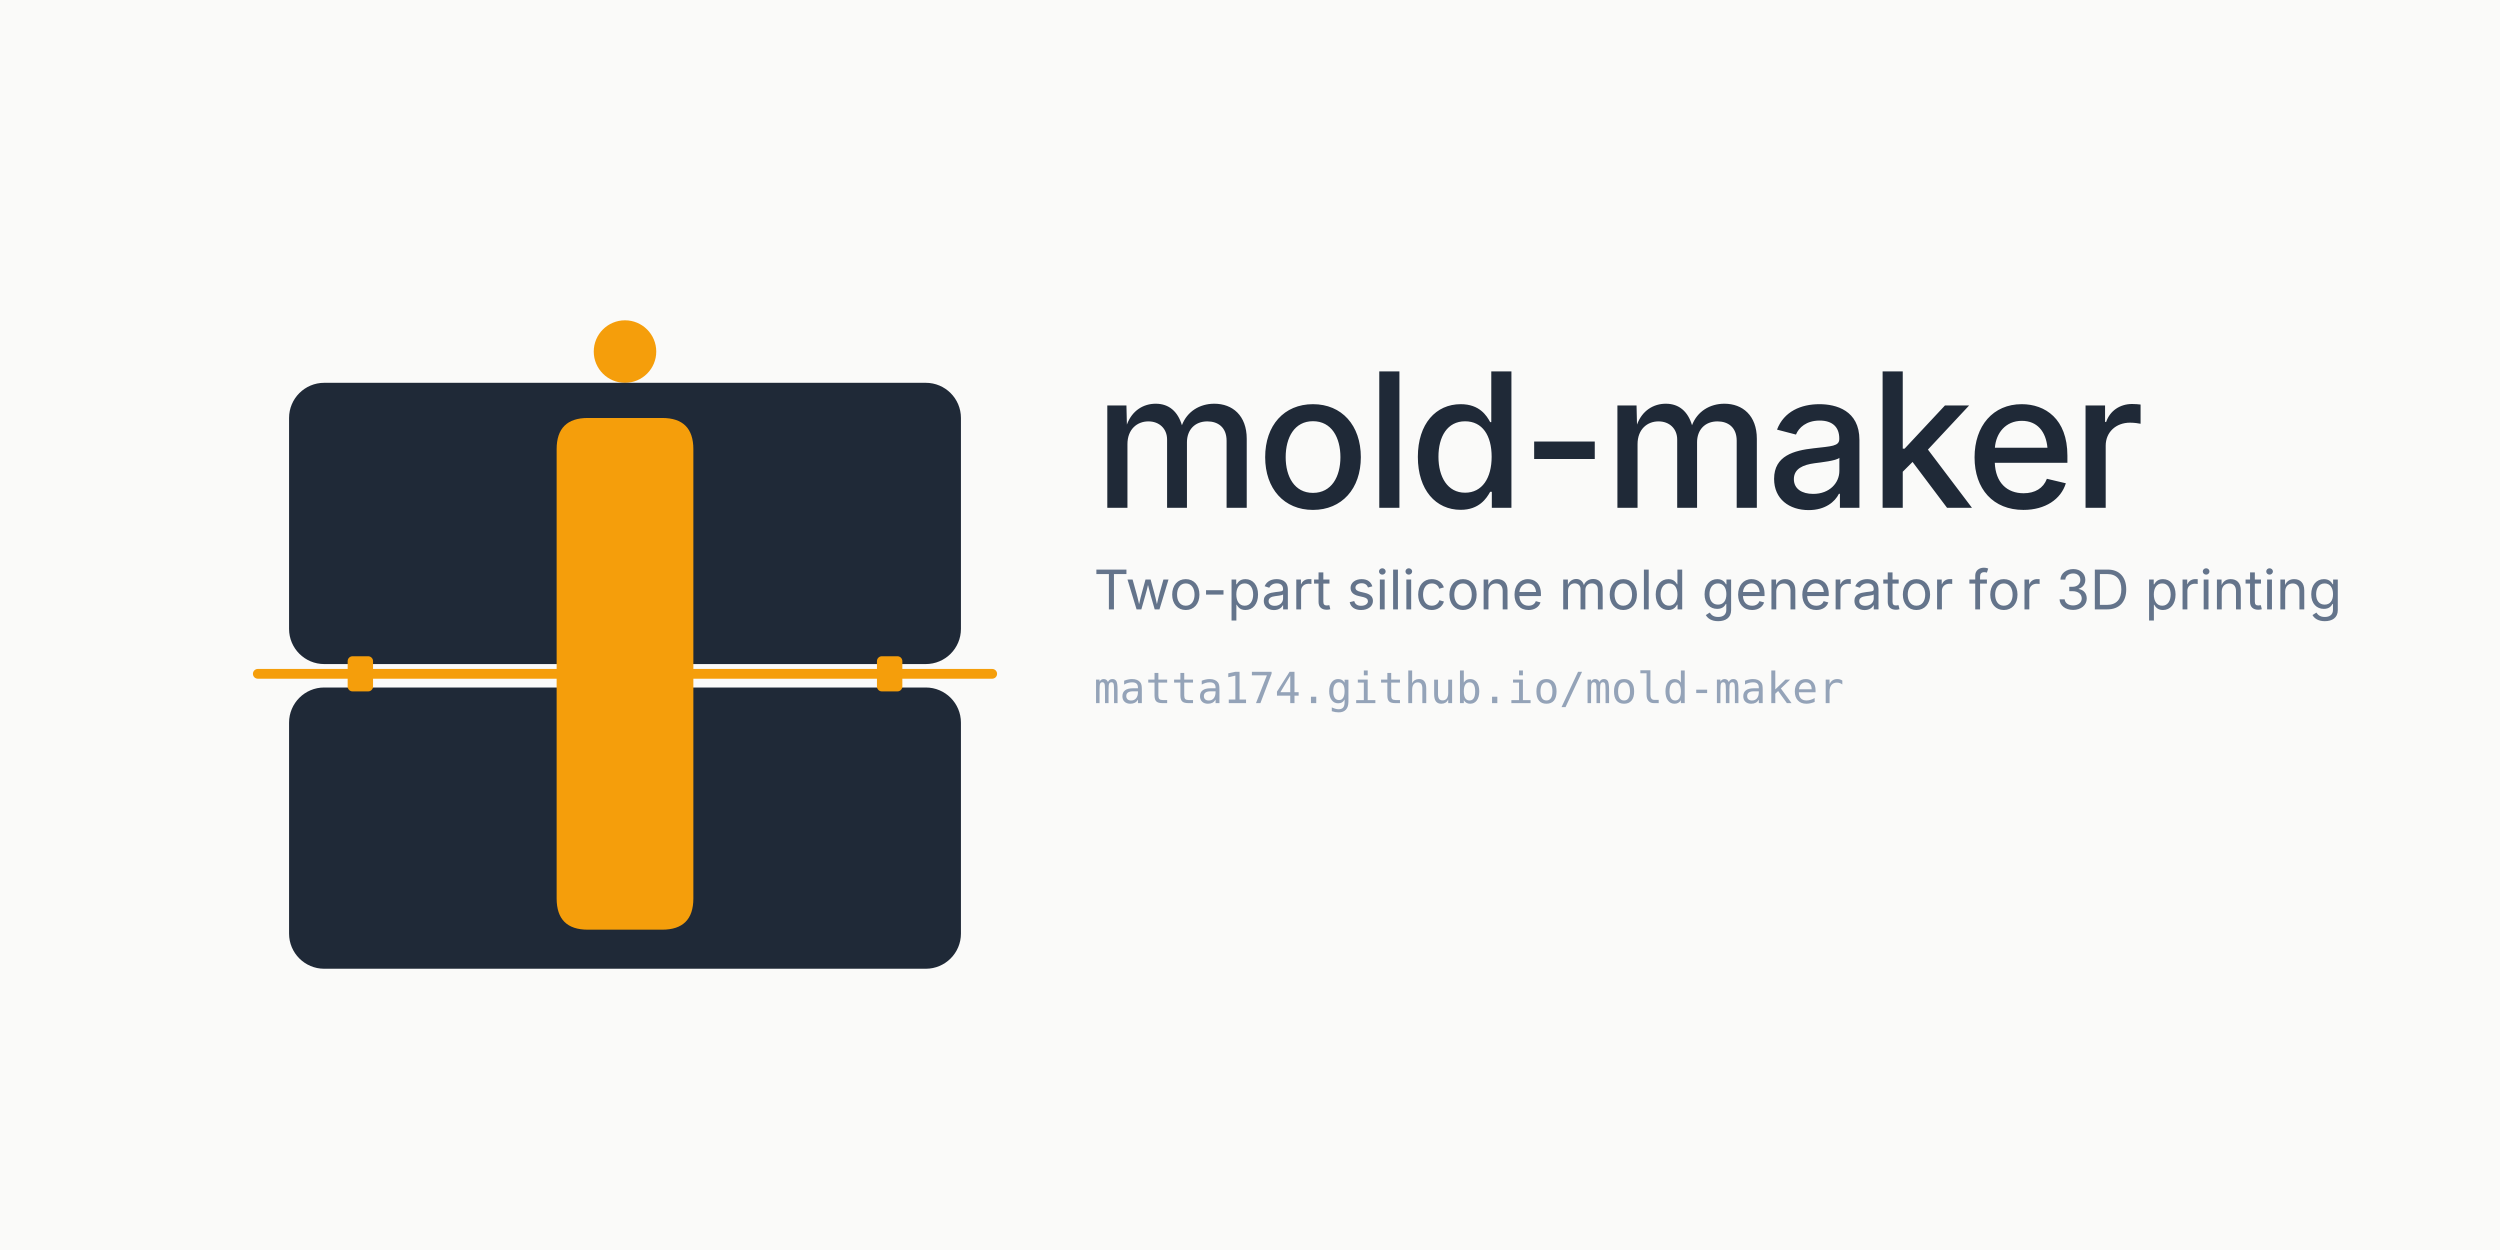
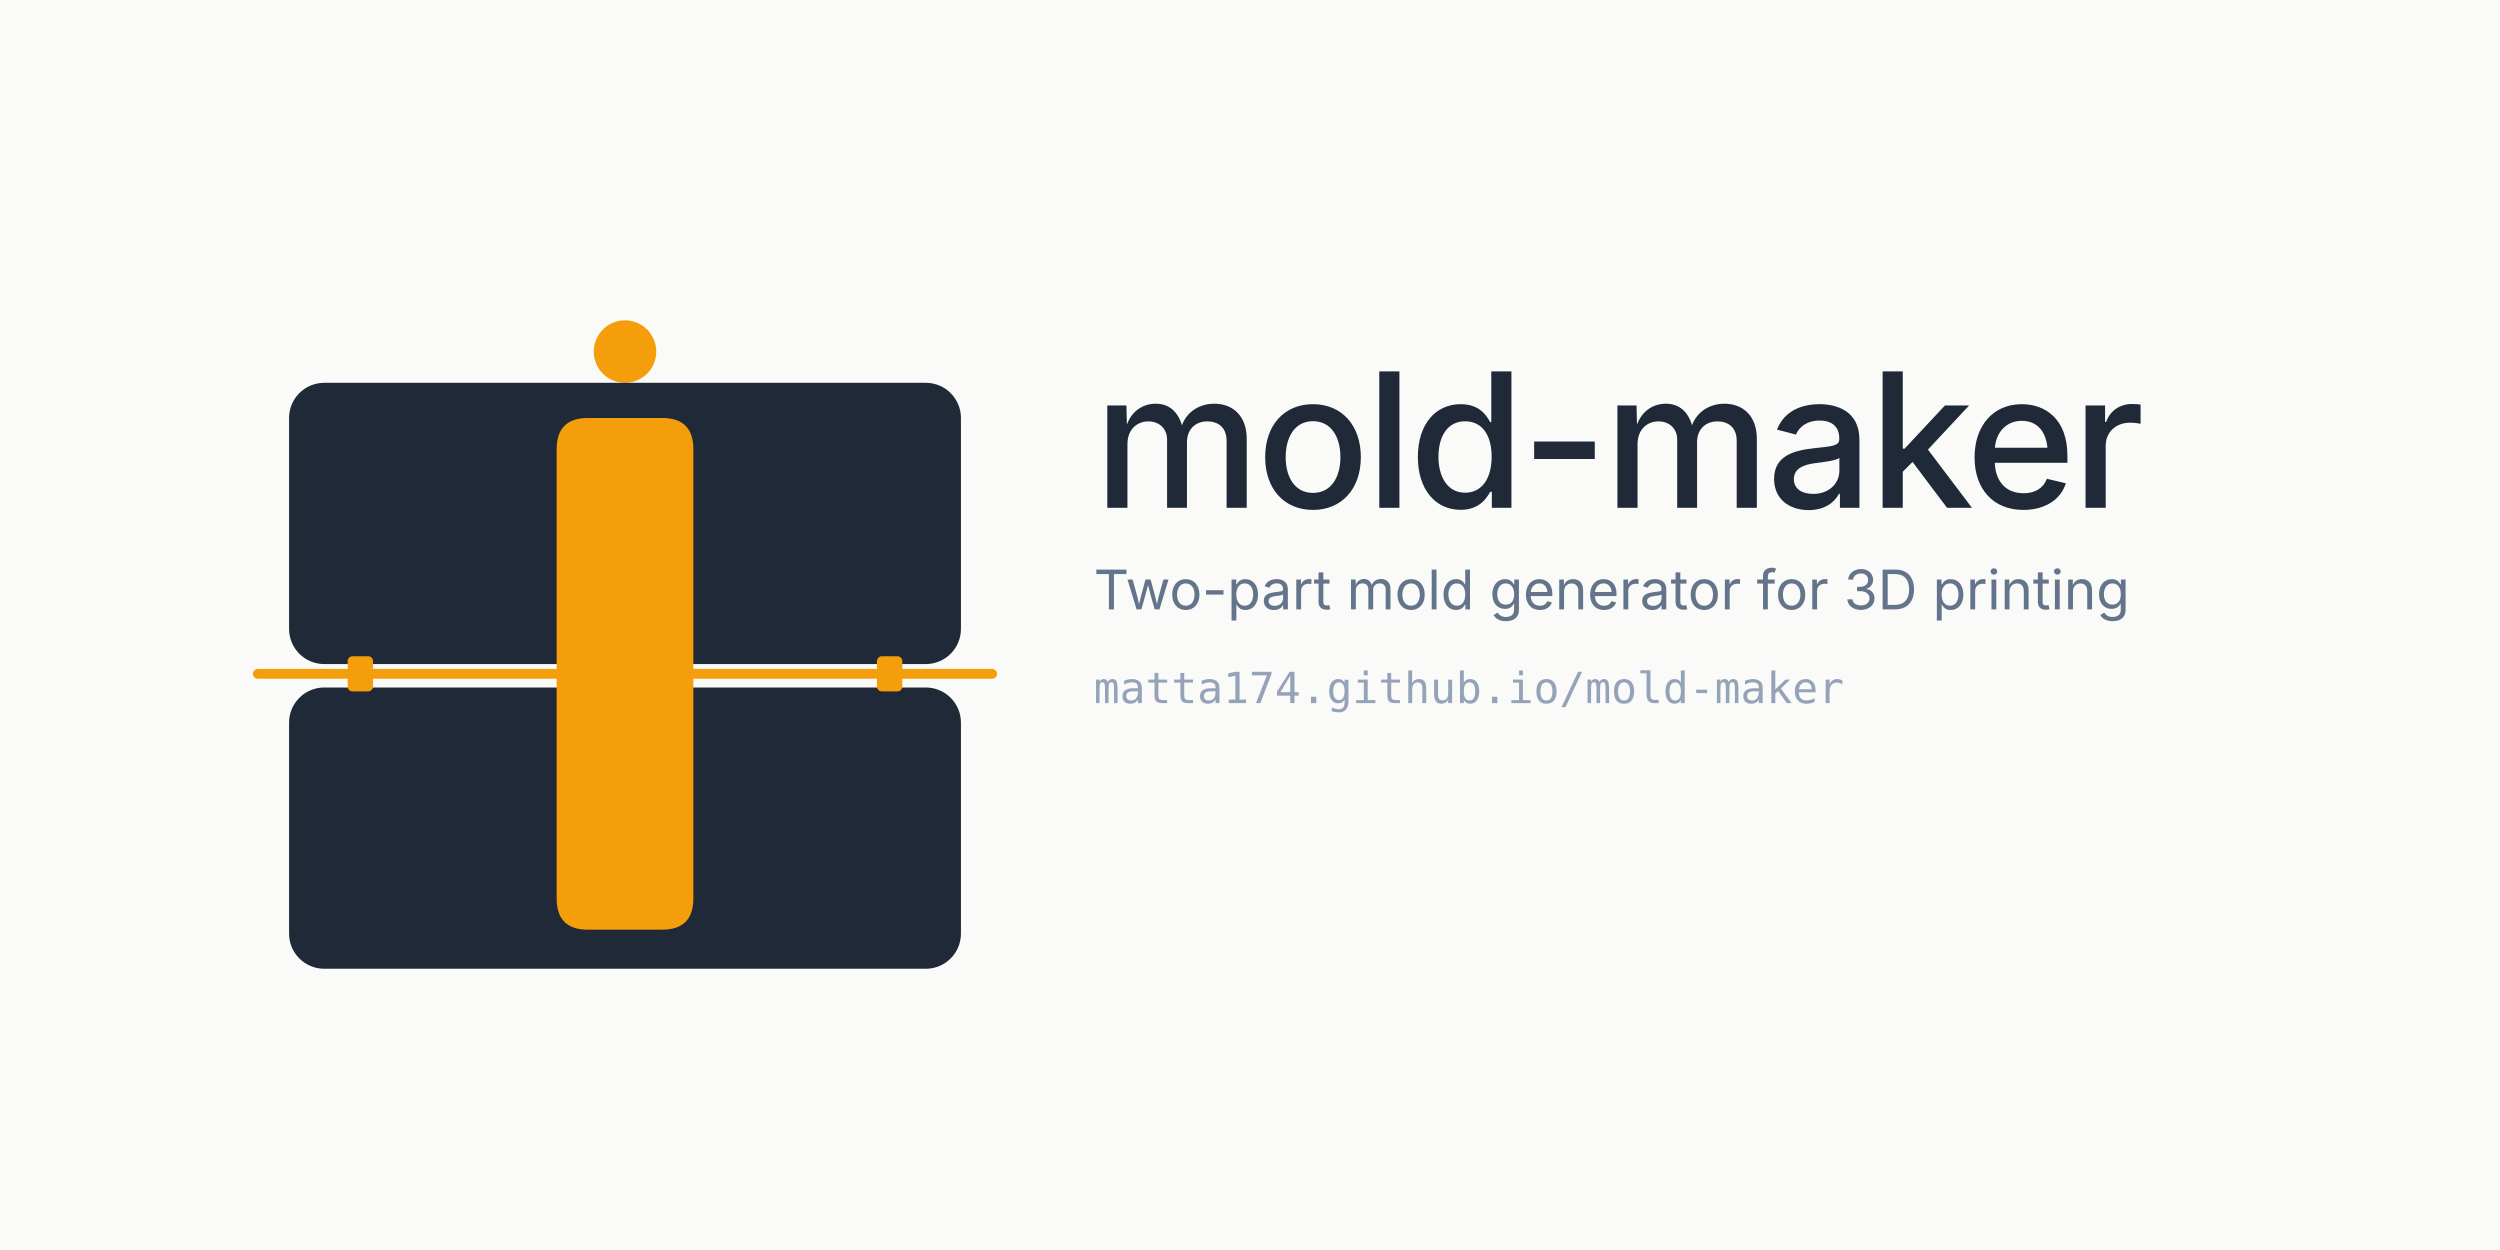
- <svg xmlns="http://www.w3.org/2000/svg" viewBox="0 0 1280 640" role="img" aria-label="Mold Maker — two-part silicone mold generator">
+ <svg xmlns="http://www.w3.org/2000/svg" viewBox="0 0 1280 640" role="img" aria-label="Mold Maker — two-part mold generator for 3D printing">
  <rect width="1280" height="640" fill="#fafaf9" />
  <g transform="translate(120 120)">
    <circle cx="200" cy="60" r="16" fill="#f59e0b" />
    <rect x="28" y="76" width="344" height="144" rx="18" fill="#1f2937" />
    <rect x="28" y="232" width="344" height="144" rx="18" fill="#1f2937" />
    <line x1="12" y1="225" x2="388" y2="225" stroke="#f59e0b" stroke-width="5" stroke-linecap="round" />
    <rect x="58" y="216" width="13" height="18" rx="2.5" fill="#f59e0b" />
    <rect x="329" y="216" width="13" height="18" rx="2.5" fill="#f59e0b" />
    <path d="M165 110 Q165 94 181 94 L219 94 Q235 94 235 110 L235 225 L165 225 Z" fill="#f59e0b" />
    <path d="M165 225 L235 225 L235 340 Q235 356 219 356 L181 356 Q165 356 165 340 Z" fill="#f59e0b" />
  </g>
  <g transform="translate(560 260)" font-family="system-ui, -apple-system, 'Segoe UI', sans-serif">
    <text x="0" y="0" font-size="96" font-weight="500" fill="#1f2937" letter-spacing="-2">mold-maker</text>
-     <text x="0" y="52" font-size="28" fill="#64748b">Two-part silicone mold generator for 3D printing</text>
+     <text x="0" y="52" font-size="28" fill="#64748b">Two-part mold generator for 3D printing</text>
    <text x="0" y="100" font-size="22" fill="#94a3b8" font-family="ui-monospace, 'SF Mono', Menlo, monospace">matta174.github.io/mold-maker</text>
  </g>
</svg>
